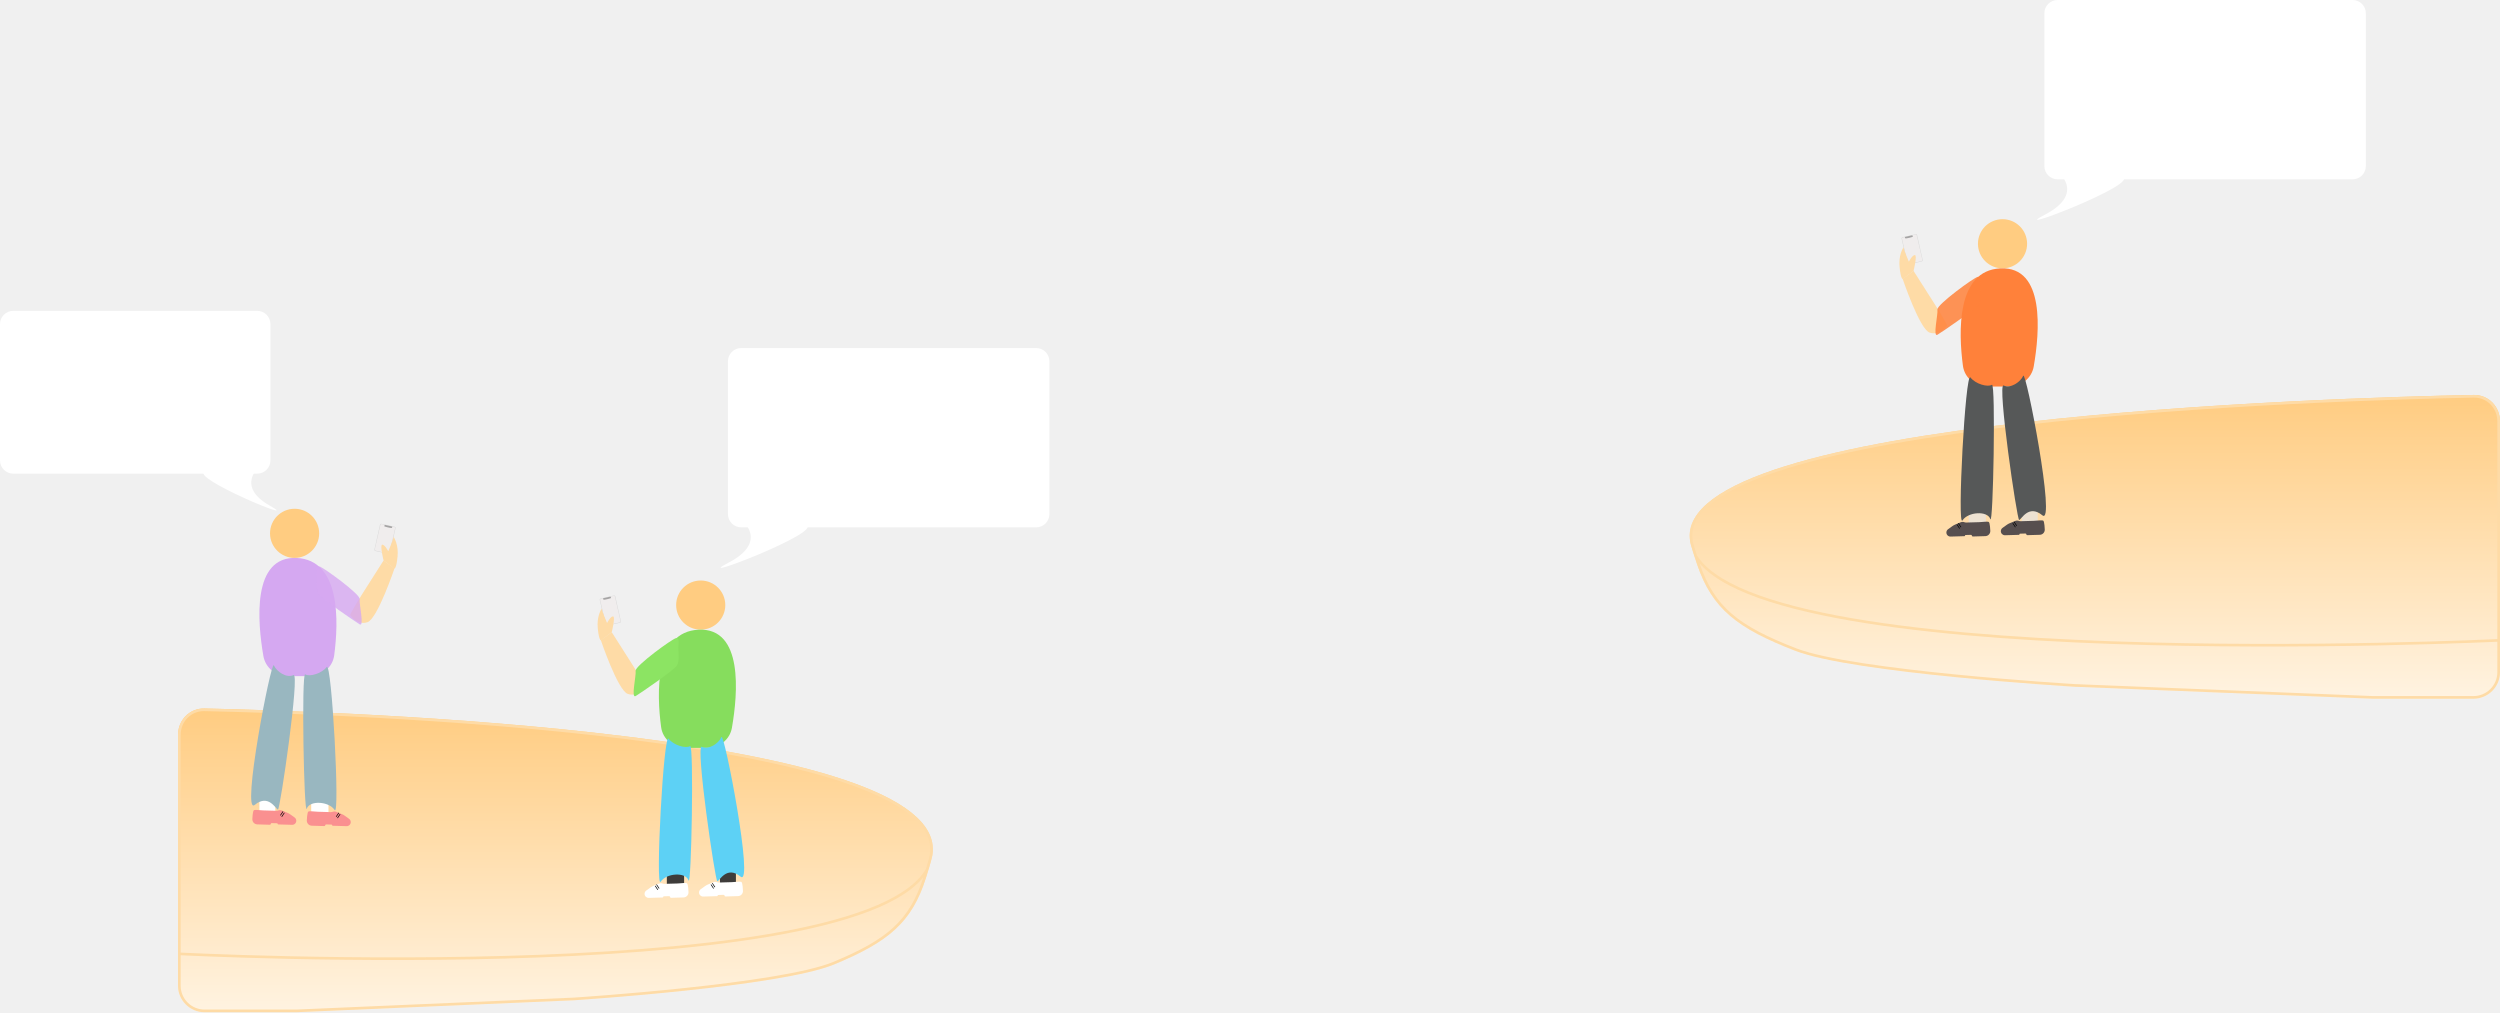
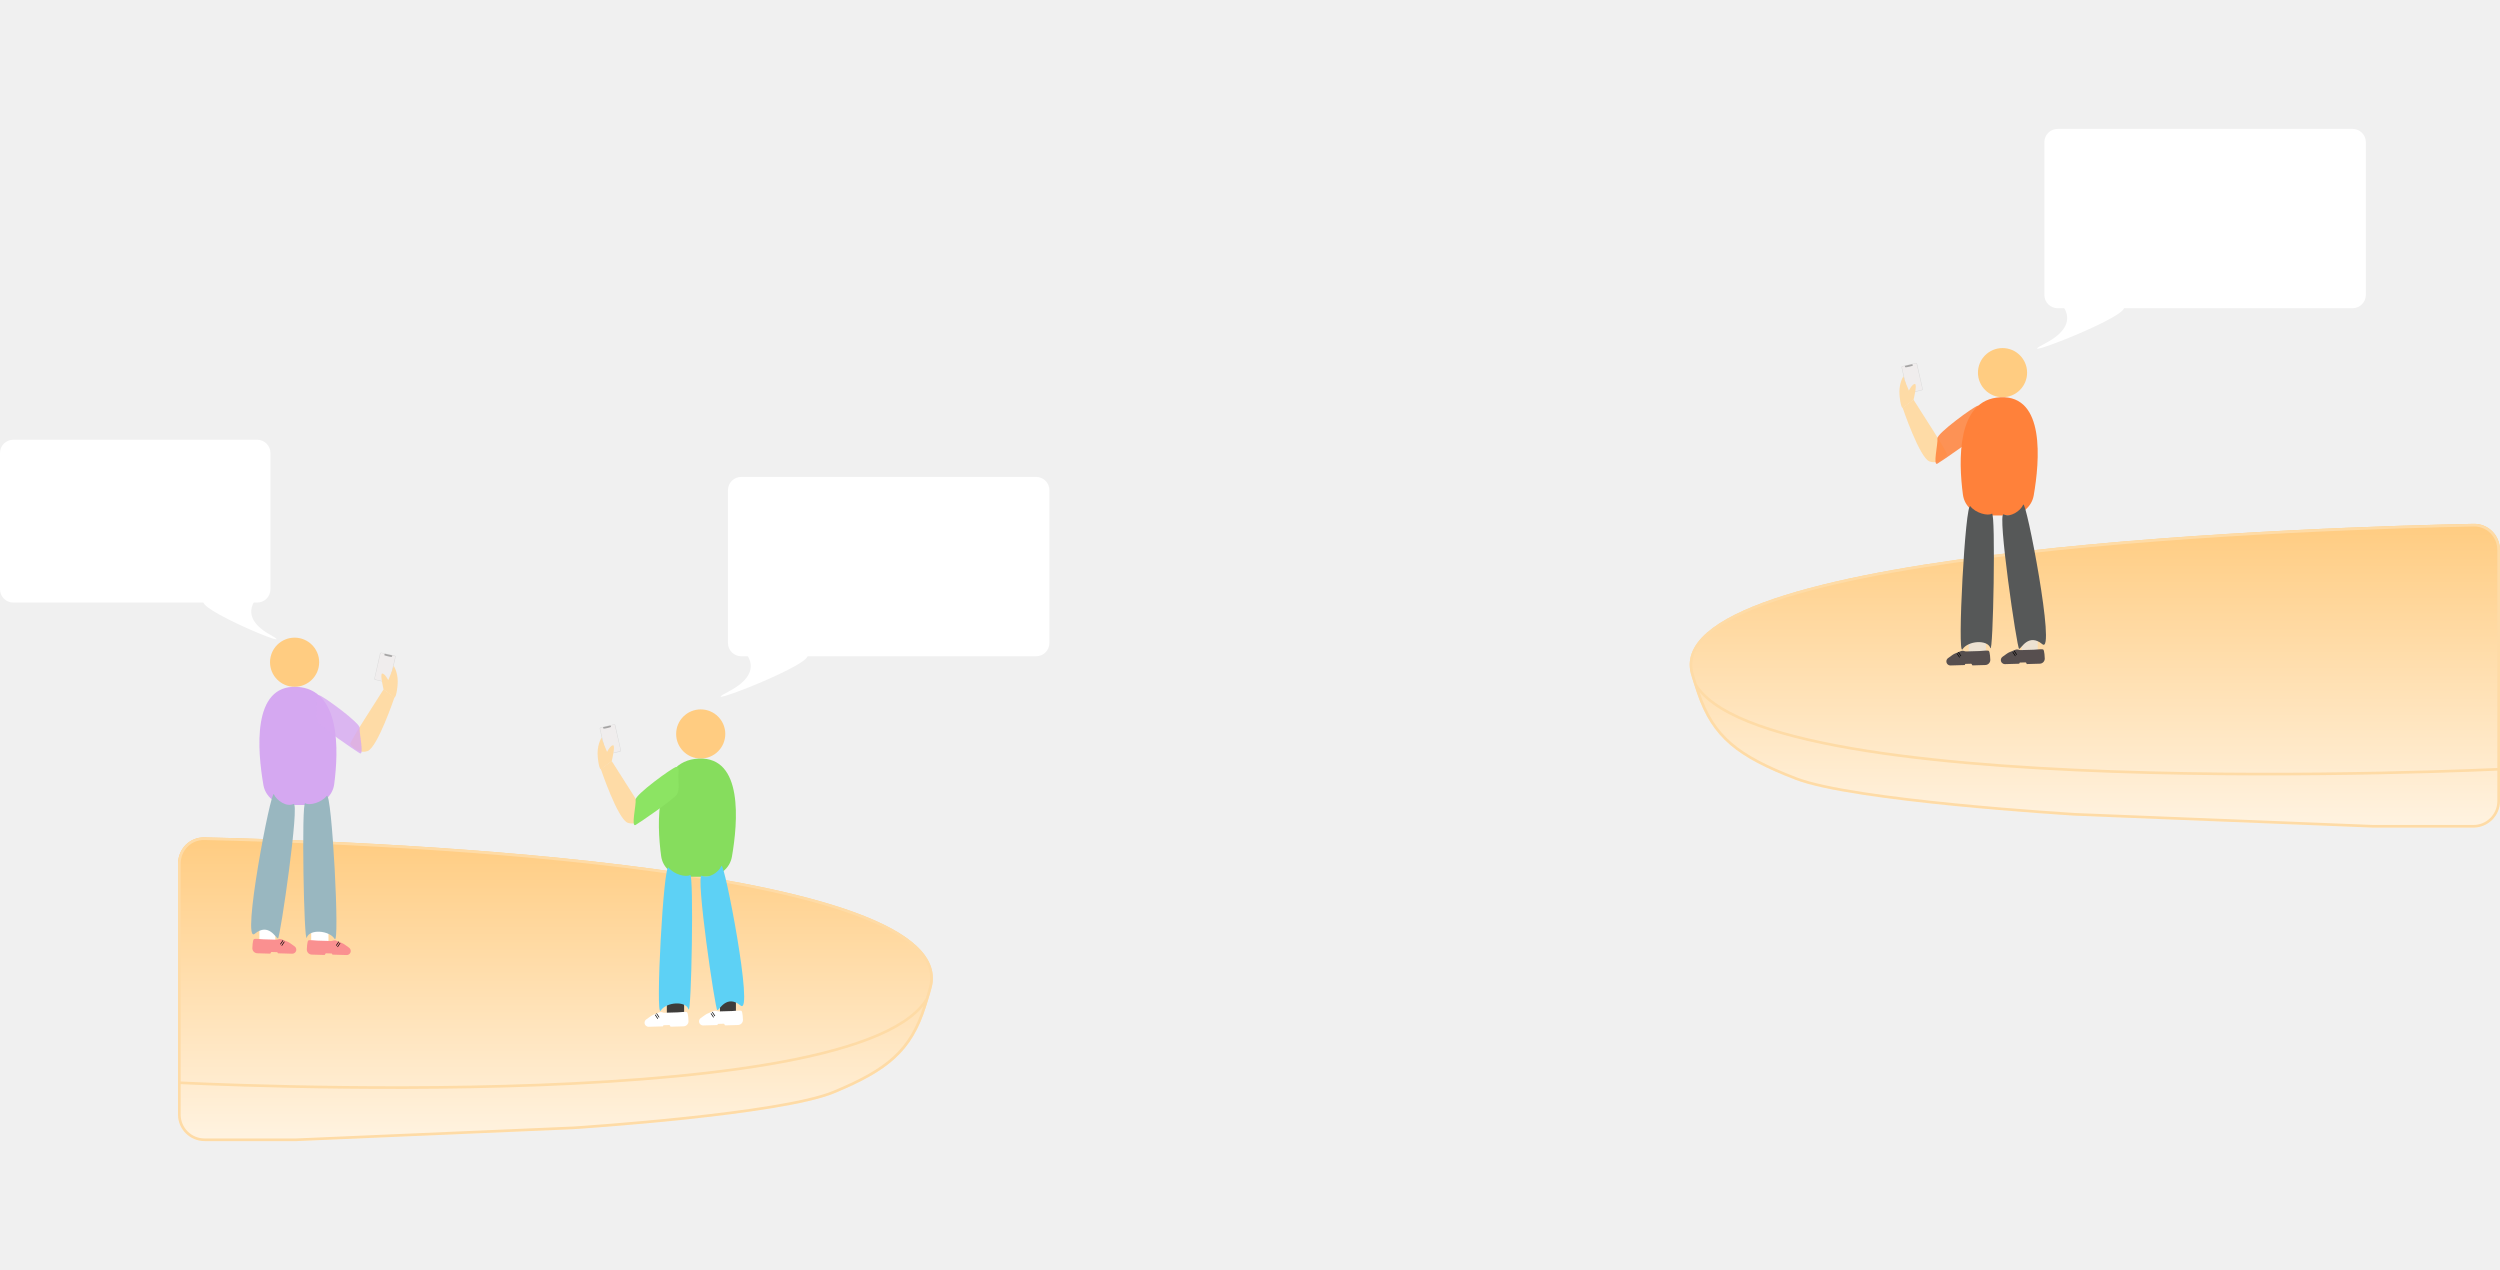
- <svg xmlns="http://www.w3.org/2000/svg" width="1882" height="762" viewBox="0 0 1882 762" fill="none">
+ <svg xmlns="http://www.w3.org/2000/svg" width="1500" height="762" viewBox="0 0 1882 762" fill="none">
  <g id="socialnet">
    <g id="Grounds">
      <g id="Ground B">
        <mask id="path-1-inside-1" fill="white">
          <path d="M1882 482V317.193C1882 306.072 1873.28 297.1 1862.16 297.317C1755.83 299.4 1258.84 314.109 1272.27 407C1272.27 407 1272.25 407.264 1272.5 408.369C1272.72 409.517 1273.02 410.65 1273.39 411.766C1274.16 414.454 1275.45 418.611 1277.63 425C1289.02 458.339 1307.69 473 1351.7 490C1395.14 506.779 1557.8 516.739 1562.02 516.995C1562.15 517.003 1562.17 517.003 1562.3 517.008L1786.46 526H1862C1873.05 526 1882 517.046 1882 506V482Z" />
        </mask>
        <path d="M1882 482V317.193C1882 306.072 1873.28 297.1 1862.16 297.317C1755.83 299.4 1258.84 314.109 1272.27 407C1272.27 407 1272.25 407.264 1272.5 408.369C1272.72 409.517 1273.02 410.65 1273.39 411.766C1274.16 414.454 1275.45 418.611 1277.63 425C1289.02 458.339 1307.69 473 1351.7 490C1395.14 506.779 1557.8 516.739 1562.02 516.995C1562.15 517.003 1562.17 517.003 1562.3 517.008L1786.46 526H1862C1873.05 526 1882 517.046 1882 506V482Z" fill="url(#paint0_linear)" />
        <path d="M1273.39 411.766L1272.44 412.078L1272.43 412.059L1272.43 412.04L1273.39 411.766ZM1272.5 408.369L1271.52 408.586L1271.52 408.573L1271.52 408.561L1272.5 408.369ZM1882 482C1882.05 482.999 1882.05 482.999 1882.04 482.999C1882.04 482.999 1882.03 483 1882.02 483C1882 483.001 1881.98 483.002 1881.94 483.004C1881.87 483.007 1881.77 483.012 1881.63 483.019C1881.35 483.032 1880.94 483.051 1880.39 483.077C1879.3 483.127 1877.68 483.2 1875.56 483.291C1871.33 483.473 1865.12 483.727 1857.21 484.015C1841.38 484.591 1818.74 485.305 1791.47 485.854C1736.92 486.953 1663.85 487.393 1589.77 484.759C1515.7 482.125 1440.57 476.417 1381.92 465.208C1352.6 459.605 1327.35 452.617 1308.39 443.926C1289.49 435.256 1276.61 424.785 1272.44 412.078L1274.34 411.454C1278.24 423.331 1290.44 433.493 1309.23 442.108C1327.97 450.702 1353.04 457.653 1382.3 463.244C1440.79 474.423 1515.8 480.127 1589.84 482.76C1663.87 485.392 1736.9 484.953 1791.43 483.855C1818.69 483.306 1841.32 482.592 1857.14 482.016C1865.05 481.728 1871.25 481.474 1875.48 481.293C1877.59 481.202 1879.21 481.129 1880.3 481.079C1880.85 481.054 1881.26 481.034 1881.53 481.021C1881.67 481.015 1881.78 481.01 1881.85 481.006C1881.88 481.005 1881.91 481.003 1881.93 481.002C1881.93 481.002 1881.94 481.002 1881.94 481.001C1881.95 481.001 1881.95 481.001 1882 482ZM1271.52 408.561C1271.43 408.091 1271.35 407.618 1271.28 407.143L1273.26 406.857C1273.32 407.299 1273.4 407.739 1273.48 408.177L1271.52 408.561ZM1273.48 408.151C1273.63 408.847 1273.9 409.906 1274.35 411.491L1272.43 412.04C1271.97 410.431 1271.69 409.332 1271.52 408.586L1273.48 408.151ZM1273.39 411.766L1275.29 411.142L1275.3 411.178L1275.31 411.216L1273.39 411.766ZM1272.5 408.369L1274.45 407.934L1274.46 407.959L1274.46 407.985L1272.5 408.369ZM1272.27 407L1274.25 406.714L1274.27 406.906L1274.26 407.1L1272.27 407ZM1862.16 297.317L1862.12 295.318L1862.16 297.317ZM1277.63 425L1275.74 425.647L1275.74 425.647L1277.63 425ZM1351.7 490L1350.98 491.866L1350.98 491.866L1351.7 490ZM1562.02 516.995L1562.14 514.999L1562.14 514.999L1562.02 516.995ZM1562.3 517.008L1562.38 515.01L1562.38 515.01L1562.3 517.008ZM1786.46 526V528H1786.42L1786.38 527.998L1786.46 526ZM1884 317.193V482H1880V317.193H1884ZM1271.49 412.39C1271.1 411.196 1270.78 409.984 1270.54 408.753L1274.46 407.985C1274.67 409.051 1274.95 410.103 1275.29 411.142L1271.49 412.39ZM1270.29 407.286C1268.46 394.622 1275.43 383.592 1288.21 374.097C1300.99 364.601 1319.97 356.318 1343.23 349.057C1389.78 334.525 1454.12 323.896 1522.08 316.118C1658.04 300.558 1808.94 296.359 1862.12 295.318L1862.2 299.317C1809.05 300.358 1658.3 304.555 1522.53 320.092C1454.63 327.863 1390.6 338.459 1344.42 352.875C1321.31 360.09 1302.83 368.212 1290.59 377.308C1278.35 386.405 1272.72 396.155 1274.25 406.714L1270.29 407.286ZM1272.27 407C1274.26 407.1 1274.26 407.099 1274.26 407.098C1274.26 407.097 1274.26 407.096 1274.26 407.095C1274.26 407.094 1274.26 407.092 1274.26 407.091C1274.26 407.088 1274.27 407.085 1274.27 407.082C1274.27 407.077 1274.27 407.071 1274.27 407.066C1274.27 407.056 1274.27 407.046 1274.27 407.036C1274.27 407.018 1274.27 407.002 1274.27 406.988C1274.27 406.961 1274.27 406.943 1274.26 406.935C1274.26 406.92 1274.26 406.939 1274.27 407.004C1274.29 407.135 1274.34 407.419 1274.45 407.934L1270.55 408.803C1270.42 408.214 1270.35 407.813 1270.31 407.536C1270.29 407.397 1270.28 407.281 1270.27 407.182C1270.27 407.132 1270.27 407.085 1270.27 407.039C1270.27 407.016 1270.27 406.993 1270.27 406.97C1270.27 406.959 1270.27 406.947 1270.27 406.935C1270.27 406.93 1270.27 406.924 1270.27 406.918C1270.27 406.915 1270.27 406.912 1270.27 406.909C1270.27 406.908 1270.27 406.906 1270.27 406.905C1270.27 406.904 1270.27 406.903 1270.27 406.902C1270.27 406.901 1270.27 406.9 1272.27 407ZM1275.31 411.216C1276.07 413.861 1277.35 417.983 1279.53 424.353L1275.74 425.647C1273.55 419.238 1272.25 415.047 1271.46 412.315L1275.31 411.216ZM1279.53 424.353C1285.13 440.759 1292.47 452.431 1303.74 462.11C1315.07 471.84 1330.48 479.656 1352.42 488.134L1350.98 491.866C1328.92 483.344 1312.99 475.33 1301.13 465.144C1289.22 454.908 1281.53 442.579 1275.74 425.647L1279.53 424.353ZM1352.42 488.134C1363.06 492.242 1381.17 495.986 1402.6 499.284C1423.98 502.574 1448.47 505.395 1471.77 507.703C1518.35 512.319 1560.04 514.871 1562.14 514.999L1561.9 518.991C1559.78 518.863 1518.03 516.307 1471.37 511.684C1448.05 509.373 1423.47 506.542 1402 503.237C1380.58 499.941 1362.07 496.147 1350.98 491.866L1352.42 488.134ZM1562.38 515.01L1786.54 524.002L1786.38 527.998L1562.22 519.006L1562.38 515.01ZM1786.46 524H1862V528H1786.46V524ZM1880 506V482H1884V506H1880ZM1862 524C1871.94 524 1880 515.941 1880 506H1884C1884 518.15 1874.15 528 1862 528V524ZM1562.14 514.999C1562.2 515.002 1562.23 515.003 1562.25 515.004C1562.26 515.005 1562.27 515.005 1562.3 515.006C1562.32 515.007 1562.35 515.008 1562.38 515.01L1562.22 519.006C1562.11 519.002 1562.06 519.001 1561.9 518.991L1562.14 514.999ZM1880 317.193C1880 307.136 1872.14 299.122 1862.2 299.317L1862.12 295.318C1874.41 295.077 1884 305.009 1884 317.193H1880Z" fill="#FEDBA6" mask="url(#path-1-inside-1)" />
      </g>
      <g id="Ground A">
        <mask id="path-3-inside-2" fill="white">
          <path d="M134 718V553.207C134 542.081 142.752 533.108 153.876 533.347C255.784 535.537 714.447 550.536 702 643C702 643 702.012 643.264 701.783 644.368C701.574 645.517 701.298 646.65 700.956 647.766C700.24 650.454 699.033 654.611 697 661C686.389 694.338 669 709 628 726C587.613 742.746 436.612 752.699 432.103 752.993C431.961 753.003 431.929 753.003 431.786 753.009L223 762H154C142.954 762 134 753.046 134 742V718Z" />
        </mask>
        <path d="M134 718V553.207C134 542.081 142.752 533.108 153.876 533.347C255.784 535.537 714.447 550.536 702 643C702 643 702.012 643.264 701.783 644.368C701.574 645.517 701.298 646.65 700.956 647.766C700.24 650.454 699.033 654.611 697 661C686.389 694.338 669 709 628 726C587.613 742.746 436.612 752.699 432.103 752.993C431.961 753.003 431.929 753.003 431.786 753.009L223 762H154C142.954 762 134 753.046 134 742V718Z" fill="url(#paint1_linear)" />
        <path d="M700.956 647.766L701.912 648.058L701.918 648.041L701.922 648.023L700.956 647.766ZM701.783 644.368L702.763 644.571L702.765 644.559L702.767 644.548L701.783 644.368ZM134 718C133.948 718.999 133.95 718.999 133.954 718.999C133.958 718.999 133.964 718.999 133.973 719C133.989 719.001 134.014 719.002 134.046 719.004C134.112 719.007 134.209 719.012 134.338 719.019C134.597 719.032 134.983 719.051 135.492 719.076C136.509 719.127 138.02 719.2 139.991 719.291C143.932 719.472 149.716 719.726 157.088 720.015C171.832 720.591 192.927 721.305 218.334 721.854C269.147 722.953 337.217 723.393 406.233 720.759C475.239 718.125 545.233 712.416 599.877 701.206C627.194 695.601 650.728 688.611 668.398 679.914C686.033 671.234 698.028 660.754 701.912 648.058L700 647.473C696.362 659.362 684.998 669.515 667.515 678.12C650.065 686.709 626.72 693.657 599.475 699.246C544.993 710.424 475.129 716.128 406.157 718.76C337.195 721.392 269.167 720.953 218.377 719.855C192.983 719.306 171.9 718.592 157.166 718.016C149.8 717.728 144.02 717.474 140.083 717.293C138.114 717.202 136.606 717.129 135.59 717.079C135.082 717.054 134.698 717.034 134.44 717.021C134.311 717.015 134.214 717.01 134.149 717.006C134.117 717.005 134.093 717.003 134.076 717.003C134.068 717.002 134.062 717.002 134.058 717.002C134.054 717.001 134.052 717.001 134 718ZM702.767 644.548C702.853 644.079 702.927 643.607 702.991 643.133L701.009 642.867C700.949 643.31 700.879 643.751 700.8 644.189L702.767 644.548ZM700.804 644.165C700.66 644.863 700.412 645.923 699.99 647.508L701.922 648.023C702.351 646.414 702.608 645.316 702.763 644.571L700.804 644.165ZM700.956 647.766L699.044 647.181L699.033 647.216L699.024 647.251L700.956 647.766ZM701.783 644.368L699.825 643.962L699.82 643.986L699.816 644.01L701.783 644.368ZM702 643L700.018 642.733L699.994 642.912L700.002 643.093L702 643ZM153.876 533.347L153.833 535.347L153.876 533.347ZM697 661L698.906 661.607L698.906 661.607L697 661ZM628 726L628.766 727.847L628.766 727.847L628 726ZM432.103 752.993L432.233 754.989L432.233 754.989L432.103 752.993ZM431.786 753.009L431.7 751.011L431.7 751.011L431.786 753.009ZM223 762V764H223.043L223.086 763.998L223 762ZM132 553.207V718H136V553.207H132ZM702.869 648.351C703.233 647.161 703.527 645.953 703.751 644.727L699.816 644.01C699.62 645.081 699.363 646.138 699.044 647.181L702.869 648.351ZM703.982 643.267C705.669 630.739 699.291 619.766 687.453 610.271C675.633 600.79 658.079 592.521 636.576 585.271C593.537 570.762 534.023 560.131 471.067 552.336C345.113 536.741 204.887 532.443 153.919 531.348L153.833 535.347C204.772 536.441 344.832 540.737 470.575 556.306C533.468 564.092 592.655 574.685 635.299 589.062C656.637 596.256 673.671 604.345 684.95 613.391C696.21 622.423 701.443 632.145 700.018 642.733L703.982 643.267ZM702 643C700.002 643.093 700.002 643.092 700.002 643.091C700.002 643.09 700.002 643.089 700.002 643.089C700.002 643.087 700.002 643.086 700.002 643.085C700.002 643.082 700.002 643.079 700.001 643.077C700.001 643.072 700.001 643.067 700.001 643.062C700.001 643.052 700 643.043 700 643.034C700 643.017 700 643.002 700 642.99C700.001 642.965 700.001 642.949 700.002 642.943C700.002 642.932 700.001 642.954 699.993 643.021C699.976 643.157 699.932 643.445 699.825 643.962L703.742 644.774C703.863 644.188 703.928 643.791 703.962 643.519C703.979 643.382 703.99 643.269 703.995 643.174C703.998 643.126 703.999 643.081 704 643.037C704 643.016 704 642.994 704 642.972C704 642.962 703.999 642.951 703.999 642.94C703.999 642.934 703.999 642.929 703.999 642.924C703.998 642.921 703.998 642.918 703.998 642.915C703.998 642.914 703.998 642.913 703.998 642.911C703.998 642.911 703.998 642.91 703.998 642.909C703.998 642.908 703.998 642.907 702 643ZM699.024 647.251C698.318 649.898 697.122 654.023 695.094 660.393L698.906 661.607C700.945 655.199 702.162 651.01 702.889 648.281L699.024 647.251ZM695.094 660.393C689.867 676.817 683.025 688.488 672.54 698.157C662.005 707.872 647.67 715.679 627.234 724.153L628.766 727.847C649.33 719.321 664.19 711.298 675.252 701.097C686.364 690.85 693.522 678.522 698.906 661.607L695.094 660.393ZM627.234 724.153C617.373 728.241 600.571 731.974 580.661 735.268C560.808 738.551 538.048 741.37 516.386 743.677C473.063 748.291 434.217 750.851 431.973 750.998L432.233 754.989C434.498 754.841 473.407 752.277 516.809 747.655C538.509 745.344 561.354 742.516 581.313 739.214C601.216 735.922 618.434 732.132 628.766 727.847L627.234 724.153ZM431.7 751.011L222.914 760.002L223.086 763.998L431.872 755.007L431.7 751.011ZM223 760H154V764H223V760ZM136 742V718H132V742H136ZM154 760C144.059 760 136 751.941 136 742H132C132 754.15 141.85 764 154 764V760ZM431.973 750.998C431.858 751.005 431.853 751.004 431.7 751.011L431.872 755.007C432.004 755.002 432.063 755 432.233 754.989L431.973 750.998ZM136 553.207C136 543.147 143.884 535.133 153.833 535.347L153.919 531.348C141.62 531.083 132 541.015 132 553.207H136Z" fill="#FEDBA6" mask="url(#path-3-inside-2)" />
      </g>
    </g>
    <g id="Users">
      <g id="GreenUser">
        <g id="GreenTshirtPerson">
          <circle id="head" cx="527.5" cy="455.5" r="18.5" fill="#FFCC81" />
          <path id="bodytop" d="M532.378 563H516.304C506.992 563 498.923 556.587 497.693 547.357C494.347 522.242 492.653 475.563 525.941 474.036C559.749 472.484 555.469 522.107 550.989 547.896C549.43 556.866 541.482 563 532.378 563Z" fill="#86DD5D" />
          <rect id="rightFeet" x="502" y="656" width="13" height="17" fill="#3E3C3A" />
          <path id="legRight" d="M519.499 561.657C516.524 563.659 507.175 561.157 503.351 556.153C499.527 551.15 493.191 670.229 497.377 663.744C501.564 657.26 516.15 656.262 518.309 662.747C520.468 669.231 522.473 559.656 519.499 561.657Z" fill="#5DD1F5" />
          <rect id="leftFeet" x="542" y="655" width="12" height="18" fill="#3E3C3A" />
          <path id="legLeft" d="M543.09 554.891C541.073 559.579 533.438 564.756 528.362 562.19C523.287 559.624 538.406 663.584 540.011 663.444C541.616 663.305 547.04 651.302 557.493 659.917C567.947 668.531 545.108 550.204 543.09 554.891Z" fill="#5DD1F5" />
          <path id="rightShoe" d="M509.954 665.086L500.243 665.367C499.751 665.381 499.261 665.299 498.8 665.125C497.904 664.786 496.913 664.801 496.027 665.167L491.888 666.877C491.138 667.187 490.426 667.582 489.767 668.055L486.506 670.39C485.68 670.982 485.202 671.947 485.231 672.963C485.28 674.65 486.687 675.978 488.374 675.929L498.85 675.627C499.085 675.62 499.27 675.424 499.263 675.189C499.257 674.954 499.442 674.758 499.676 674.751L500.802 674.719L503.782 674.633C504.134 674.623 504.428 674.9 504.438 675.253C504.449 675.605 504.743 675.883 505.095 675.872L514.584 675.598C516.699 675.537 518.364 673.773 518.302 671.659C518.302 671.659 518.12 665.326 517.072 664.881C516.301 664.554 513.307 664.805 511.778 664.96C511.171 665.022 510.564 665.069 509.954 665.086Z" fill="white" />
          <line id="rightShoelaces" x1="493.208" y1="666.861" x2="495.208" y2="669.861" stroke="black" stroke-width="0.5" />
          <line id="rightShoelaces_2" x1="494.208" y1="665.861" x2="496.208" y2="668.861" stroke="black" stroke-width="0.5" />
          <path id="leftShoe" d="M550.954 664.086L541.243 664.367C540.751 664.381 540.261 664.299 539.801 664.125C538.904 663.786 537.913 663.801 537.027 664.167L532.888 665.877C532.138 666.187 531.426 666.582 530.767 667.055L527.506 669.39C526.68 669.982 526.202 670.947 526.231 671.963C526.28 673.65 527.687 674.978 529.374 674.929L539.85 674.627C540.085 674.62 540.27 674.424 540.263 674.189C540.257 673.954 540.442 673.758 540.677 673.751L541.802 673.719L544.782 673.633C545.134 673.623 545.428 673.9 545.438 674.253C545.449 674.605 545.743 674.883 546.095 674.872L555.584 674.598C557.699 674.537 559.364 672.773 559.302 670.659C559.302 670.659 559.12 664.326 558.072 663.881C557.301 663.554 554.307 663.805 552.778 663.96C552.171 664.022 551.564 664.069 550.954 664.086Z" fill="white" />
          <line id="rightShoelaces_3" x1="535.208" y1="665.861" x2="537.208" y2="668.861" stroke="black" stroke-width="0.5" />
          <line id="rightShoelaces_4" x1="536.208" y1="664.861" x2="538.208" y2="667.861" stroke="black" stroke-width="0.5" />
          <path id="handNoCover" d="M472.595 522.375C480.118 524.955 485.494 517.45 485.662 516.958C485.831 516.466 480.501 507.49 480.501 507.49L476.169 500.506L460.506 475.891L452.29 481.873C452.29 481.873 465.072 519.796 472.595 522.375Z" fill="#FEDBA6" />
          <path id="handTshirtCover" d="M509.561 501.058C507.277 504.588 482.125 521.851 478.5 524C474.875 526.149 479.026 508.655 478.5 505C477.974 501.345 506 480.942 508.848 480.412C511.697 479.883 510.799 484.03 510.649 486.765C510.5 489.5 511.845 497.529 509.561 501.058Z" fill="#8CE463" />
          <rect id="Mobile" opacity="0.1" x="451.308" y="450.741" width="12" height="21" rx="0.9" transform="rotate(-12.6298 451.308 450.741)" fill="black" />
          <rect id="screen" x="451.637" y="450.941" width="11.385" height="20.474" rx="0.8" transform="rotate(-12.9352 451.637 450.941)" fill="#F0EDED" />
          <path id="Notch" d="M454.5 451.5C453.951 451.396 453.992 450.377 453.992 450.377L459.549 449.104C459.549 449.104 460.015 449.747 460.008 450.123C460 450.5 455.049 451.604 454.5 451.5Z" fill="#A5A4A4" />
          <path id="palm" d="M461.5 464C463.5 464 460.5 476 460.5 476L452.5 482C452.5 482 451 483 450 473C449.131 464.307 452.418 459.014 452.963 458.108C452.968 458.057 452.98 458.02 453 458C453.065 457.935 453.045 457.972 452.963 458.108C452.856 459.33 457 469 457 469C457 469 459.5 464 461.5 464Z" fill="#FEDBA6" />
        </g>
        <g id="GreenManThoughtCloud">
          <rect id="Rectangle 1" x="548" y="262" width="242" height="135" rx="10" fill="white" />
          <path id="Vector 1" d="M606.468 395.297C591.436 390.796 557.467 390.645 557.467 390.645C557.467 390.645 579.799 407.237 548.411 423.598C517.023 439.959 621.501 399.798 606.468 395.297Z" fill="white" />
        </g>
      </g>
      <g id="IndigoUser">
        <g id="PurpleTshirtPerson">
          <circle id="head_2" r="18.5" transform="matrix(-1 0 0 1 221.773 401.5)" fill="#FFCC81" />
          <path id="bodytop_2" d="M216.895 509H232.969C242.28 509 250.35 502.587 251.58 493.357C254.926 468.242 256.62 421.563 223.332 420.036C189.523 418.484 193.804 468.107 198.284 493.896C199.842 502.866 207.791 509 216.895 509Z" fill="#D5A8F1" />
          <rect id="rightFeet_2" width="13" height="17" transform="matrix(-1 0 0 1 247.273 602)" fill="white" />
          <path id="legRight_2" d="M229.774 507.657C232.748 509.659 242.097 507.157 245.921 502.153C249.745 497.15 256.082 616.229 251.895 609.744C247.709 603.26 233.123 602.262 230.964 608.747C228.805 615.231 226.8 505.656 229.774 507.657Z" fill="#99B7C0" />
          <rect id="leftFeet_2" width="12" height="18" transform="matrix(-1 0 0 1 207.273 601)" fill="white" />
          <path id="legLeft_2" d="M206.182 500.891C208.2 505.579 215.835 510.756 220.91 508.19C225.986 505.624 210.867 609.584 209.261 609.444C207.656 609.305 202.233 597.302 191.779 605.917C181.326 614.531 204.165 496.204 206.182 500.891Z" fill="#99B7C0" />
          <path id="rightShoe_2" d="M239.319 611.086L249.03 611.367C249.522 611.381 250.012 611.299 250.472 611.125C251.368 610.786 252.36 610.801 253.246 611.167L257.384 612.877C258.134 613.187 258.846 613.582 259.506 614.055L262.766 616.39C263.593 616.982 264.071 617.947 264.042 618.963C263.993 620.65 262.586 621.978 260.899 621.929L250.423 621.627C250.188 621.62 250.003 621.424 250.009 621.189C250.016 620.954 249.831 620.758 249.596 620.751L248.471 620.719L245.491 620.633C245.138 620.623 244.844 620.9 244.834 621.253C244.824 621.605 244.53 621.883 244.178 621.872L234.689 621.598C232.574 621.537 230.909 619.773 230.97 617.659C230.97 617.659 231.153 611.326 232.201 610.881C232.971 610.554 235.966 610.805 237.495 610.96C238.102 611.022 238.709 611.069 239.319 611.086Z" fill="#FA9090" />
          <line id="rightShoelaces_5" y1="-0.25" x2="3.606" y2="-0.25" transform="matrix(-0.5547 0.83205 0.83205 0.5547 256.273 613)" stroke="black" stroke-width="0.5" />
          <line id="rightShoelaces_6" y1="-0.25" x2="3.606" y2="-0.25" transform="matrix(-0.5547 0.83205 0.83205 0.5547 255.273 612)" stroke="black" stroke-width="0.5" />
          <path id="leftShoe_2" d="M198.319 610.086L208.03 610.367C208.522 610.381 209.012 610.299 209.472 610.125C210.368 609.786 211.36 609.801 212.246 610.167L216.384 611.877C217.134 612.187 217.846 612.582 218.506 613.055L221.766 615.39C222.593 615.982 223.071 616.947 223.042 617.963C222.993 619.65 221.586 620.978 219.899 620.929L209.423 620.627C209.188 620.62 209.003 620.424 209.009 620.189C209.016 619.954 208.831 619.758 208.596 619.751L207.471 619.719L204.491 619.633C204.138 619.623 203.844 619.9 203.834 620.253C203.824 620.605 203.53 620.883 203.178 620.872L193.689 620.598C191.574 620.537 189.909 618.773 189.97 616.659C189.97 616.659 190.153 610.326 191.201 609.881C191.971 609.554 194.966 609.805 196.495 609.96C197.102 610.022 197.709 610.069 198.319 610.086Z" fill="#FA9090" />
          <line id="rightShoelaces_7" y1="-0.25" x2="3.606" y2="-0.25" transform="matrix(-0.5547 0.83205 0.83205 0.5547 214.273 612)" stroke="black" stroke-width="0.5" />
          <line id="rightShoelaces_8" y1="-0.25" x2="3.606" y2="-0.25" transform="matrix(-0.5547 0.83205 0.83205 0.5547 213.273 611)" stroke="black" stroke-width="0.5" />
          <path id="handNoCover_2" d="M276.678 468.375C269.154 470.955 263.779 463.45 263.61 462.958C263.442 462.466 268.772 453.49 268.772 453.49L273.104 446.506L288.767 421.891L296.983 427.873C296.983 427.873 284.201 465.796 276.678 468.375Z" fill="#FEDBA6" />
          <path id="handTshirtCover_2" d="M239.712 447.058C241.995 450.588 267.147 467.851 270.773 470C274.398 472.149 270.246 454.655 270.773 451C271.299 447.345 243.273 426.942 240.424 426.412C237.576 425.883 238.474 430.03 238.623 432.765C238.773 435.5 237.428 443.529 239.712 447.058Z" fill="#D5A8F1" fill-opacity="0.8" />
          <rect id="Mobile_2" opacity="0.1" width="12" height="21" rx="0.9" transform="matrix(-0.975803 -0.21865 -0.21865 0.975803 297.965 396.741)" fill="black" />
          <rect id="screen_2" width="11.385" height="20.474" rx="0.8" transform="matrix(-0.974624 -0.223848 -0.223848 0.974624 297.636 396.941)" fill="#F0EDED" />
          <path id="Notch_2" d="M294.773 397.5C295.322 397.396 295.281 396.377 295.281 396.377L289.724 395.104C289.724 395.104 289.258 395.747 289.265 396.123C289.273 396.5 294.223 397.604 294.773 397.5Z" fill="#A5A4A4" />
          <path id="palm_2" d="M287.773 410C285.773 410 288.773 422 288.773 422L296.773 428C296.773 428 298.273 429 299.273 419C300.142 410.307 296.855 405.014 296.309 404.108C296.305 404.057 296.293 404.02 296.273 404C296.207 403.935 296.227 403.972 296.309 404.108C296.417 405.33 292.273 415 292.273 415C292.273 415 289.773 410 287.773 410Z" fill="#FEDBA6" />
        </g>
        <g id="IndigoManThoughtCloud">
          <rect id="Rectangle 1_2" width="203.587" height="122.578" rx="10" transform="matrix(-1 0 0 1 203.587 234)" fill="white" />
          <path id="Vector 1_2" d="M154.4 355.032C167.046 350.945 195.623 350.808 195.623 350.808C195.623 350.808 176.836 365.874 203.242 380.729C229.647 395.584 141.753 359.119 154.4 355.032Z" fill="white" />
        </g>
      </g>
      <g id="OrangeUser">
        <g id="OrangeTshirtPerson">
          <circle id="head_3" cx="1507.5" cy="183.5" r="18.5" fill="#FFCC81" />
          <path id="bodytop_3" d="M1512.38 291H1496.3C1486.99 291 1478.92 284.587 1477.69 275.357C1474.35 250.242 1472.65 203.563 1505.94 202.036C1539.75 200.484 1535.47 250.107 1530.99 275.896C1529.43 284.866 1521.48 291 1512.38 291Z" fill="#FF813A" />
          <rect id="rightFeet_3" x="1482" y="384" width="13" height="17" fill="#EDE2D2" />
          <path id="legRight_3" d="M1499.5 289.657C1496.52 291.659 1487.18 289.157 1483.35 284.153C1479.53 279.15 1473.19 398.229 1477.38 391.744C1481.56 385.26 1496.15 384.262 1498.31 390.747C1500.47 397.231 1502.47 287.656 1499.5 289.657Z" fill="#565858" />
          <rect id="leftFeet_3" x="1522" y="383" width="12" height="18" fill="#EDE2D2" />
          <path id="legLeft_3" d="M1523.09 282.891C1521.07 287.579 1513.44 292.756 1508.36 290.19C1503.29 287.624 1518.41 391.584 1520.01 391.444C1521.62 391.305 1527.04 379.302 1537.49 387.917C1547.95 396.531 1525.11 278.204 1523.09 282.891Z" fill="#565858" />
          <path id="rightShoe_3" d="M1489.95 393.086L1480.24 393.367C1479.75 393.381 1479.26 393.299 1478.8 393.125C1477.9 392.786 1476.91 392.801 1476.03 393.167L1471.89 394.877C1471.14 395.187 1470.43 395.582 1469.77 396.055L1466.51 398.39C1465.68 398.982 1465.2 399.947 1465.23 400.963C1465.28 402.65 1466.69 403.978 1468.37 403.929L1478.85 403.627C1479.09 403.62 1479.27 403.424 1479.26 403.189C1479.26 402.954 1479.44 402.758 1479.68 402.751L1480.8 402.719L1483.78 402.633C1484.13 402.623 1484.43 402.9 1484.44 403.253C1484.45 403.605 1484.74 403.883 1485.1 403.872L1494.58 403.598C1496.7 403.537 1498.36 401.773 1498.3 399.659C1498.3 399.659 1498.12 393.326 1497.07 392.881C1496.3 392.554 1493.31 392.805 1491.78 392.96C1491.17 393.022 1490.56 393.069 1489.95 393.086Z" fill="#574F4F" />
          <line id="rightShoelaces_9" x1="1473.21" y1="394.861" x2="1475.21" y2="397.861" stroke="black" stroke-width="0.5" />
          <line id="rightShoelaces_10" x1="1474.21" y1="393.861" x2="1476.21" y2="396.861" stroke="black" stroke-width="0.5" />
          <path id="leftShoe_3" d="M1530.95 392.086L1521.24 392.367C1520.75 392.381 1520.26 392.299 1519.8 392.125C1518.9 391.786 1517.91 391.801 1517.03 392.167L1512.89 393.877C1512.14 394.187 1511.43 394.582 1510.77 395.055L1507.51 397.39C1506.68 397.982 1506.2 398.947 1506.23 399.963C1506.28 401.65 1507.69 402.978 1509.37 402.929L1519.85 402.627C1520.09 402.62 1520.27 402.424 1520.26 402.189C1520.26 401.954 1520.44 401.758 1520.68 401.751L1521.8 401.719L1524.78 401.633C1525.13 401.623 1525.43 401.9 1525.44 402.253C1525.45 402.605 1525.74 402.883 1526.1 402.872L1535.58 402.598C1537.7 402.537 1539.36 400.773 1539.3 398.659C1539.3 398.659 1539.12 392.326 1538.07 391.881C1537.3 391.554 1534.31 391.805 1532.78 391.96C1532.17 392.022 1531.56 392.069 1530.95 392.086Z" fill="#574F4F" />
          <line id="rightShoelaces_11" x1="1515.21" y1="393.861" x2="1517.21" y2="396.861" stroke="black" stroke-width="0.5" />
          <line id="rightShoelaces_12" x1="1516.21" y1="392.861" x2="1518.21" y2="395.861" stroke="black" stroke-width="0.5" />
          <path id="handNoCover_3" d="M1452.6 250.375C1460.12 252.955 1465.49 245.45 1465.66 244.958C1465.83 244.466 1460.5 235.49 1460.5 235.49L1456.17 228.506L1440.51 203.891L1432.29 209.873C1432.29 209.873 1445.07 247.796 1452.6 250.375Z" fill="#FEDBA6" />
          <path id="handTshirtCover_3" d="M1489.56 229.058C1487.28 232.588 1462.13 249.851 1458.5 252C1454.87 254.149 1459.03 236.655 1458.5 233C1457.97 229.345 1486 208.942 1488.85 208.412C1491.7 207.883 1490.8 212.03 1490.65 214.765C1490.5 217.5 1491.84 225.529 1489.56 229.058Z" fill="#FF813A" fill-opacity="0.85" />
          <rect id="Mobile_3" opacity="0.1" x="1431.31" y="178.741" width="12" height="21" rx="0.9" transform="rotate(-12.6298 1431.31 178.741)" fill="black" />
          <rect id="screen_3" x="1431.64" y="178.941" width="11.385" height="20.474" rx="0.8" transform="rotate(-12.9352 1431.64 178.941)" fill="#F0EDED" />
          <path id="Notch_3" d="M1434.5 179.5C1433.95 179.396 1433.99 178.377 1433.99 178.377L1439.55 177.104C1439.55 177.104 1440.02 177.747 1440.01 178.123C1440 178.5 1435.05 179.604 1434.5 179.5Z" fill="#A5A4A4" />
          <path id="palm_3" d="M1441.5 192C1443.5 192 1440.5 204 1440.5 204L1432.5 210C1432.5 210 1431 211 1430 201C1429.13 192.307 1432.42 187.014 1432.96 186.108C1432.97 186.057 1432.98 186.02 1433 186C1433.07 185.935 1433.05 185.972 1432.96 186.108C1432.86 187.33 1437 197 1437 197C1437 197 1439.5 192 1441.5 192Z" fill="#FEDBA6" />
        </g>
        <g id="OrangeManThoughtCloud">
          <rect id="Rectangle 1_3" x="1539" width="242" height="135" rx="10" fill="white" />
          <path id="Vector 1_3" d="M1597.47 133.297C1582.44 128.796 1548.47 128.645 1548.47 128.645C1548.47 128.645 1570.8 145.237 1539.41 161.598C1508.02 177.959 1612.5 137.798 1597.47 133.297Z" fill="white" />
        </g>
      </g>
    </g>
  </g>
  <defs>
    <linearGradient id="paint0_linear" x1="1577" y1="297" x2="1577" y2="526" gradientUnits="userSpaceOnUse">
      <stop stop-color="#FFCC81" />
      <stop offset="1" stop-color="#FFF3E1" />
    </linearGradient>
    <linearGradient id="paint1_linear" x1="418.124" y1="533" x2="418.124" y2="762" gradientUnits="userSpaceOnUse">
      <stop stop-color="#FFCC81" />
      <stop offset="1" stop-color="#FFF3E1" />
    </linearGradient>
  </defs>
</svg>
